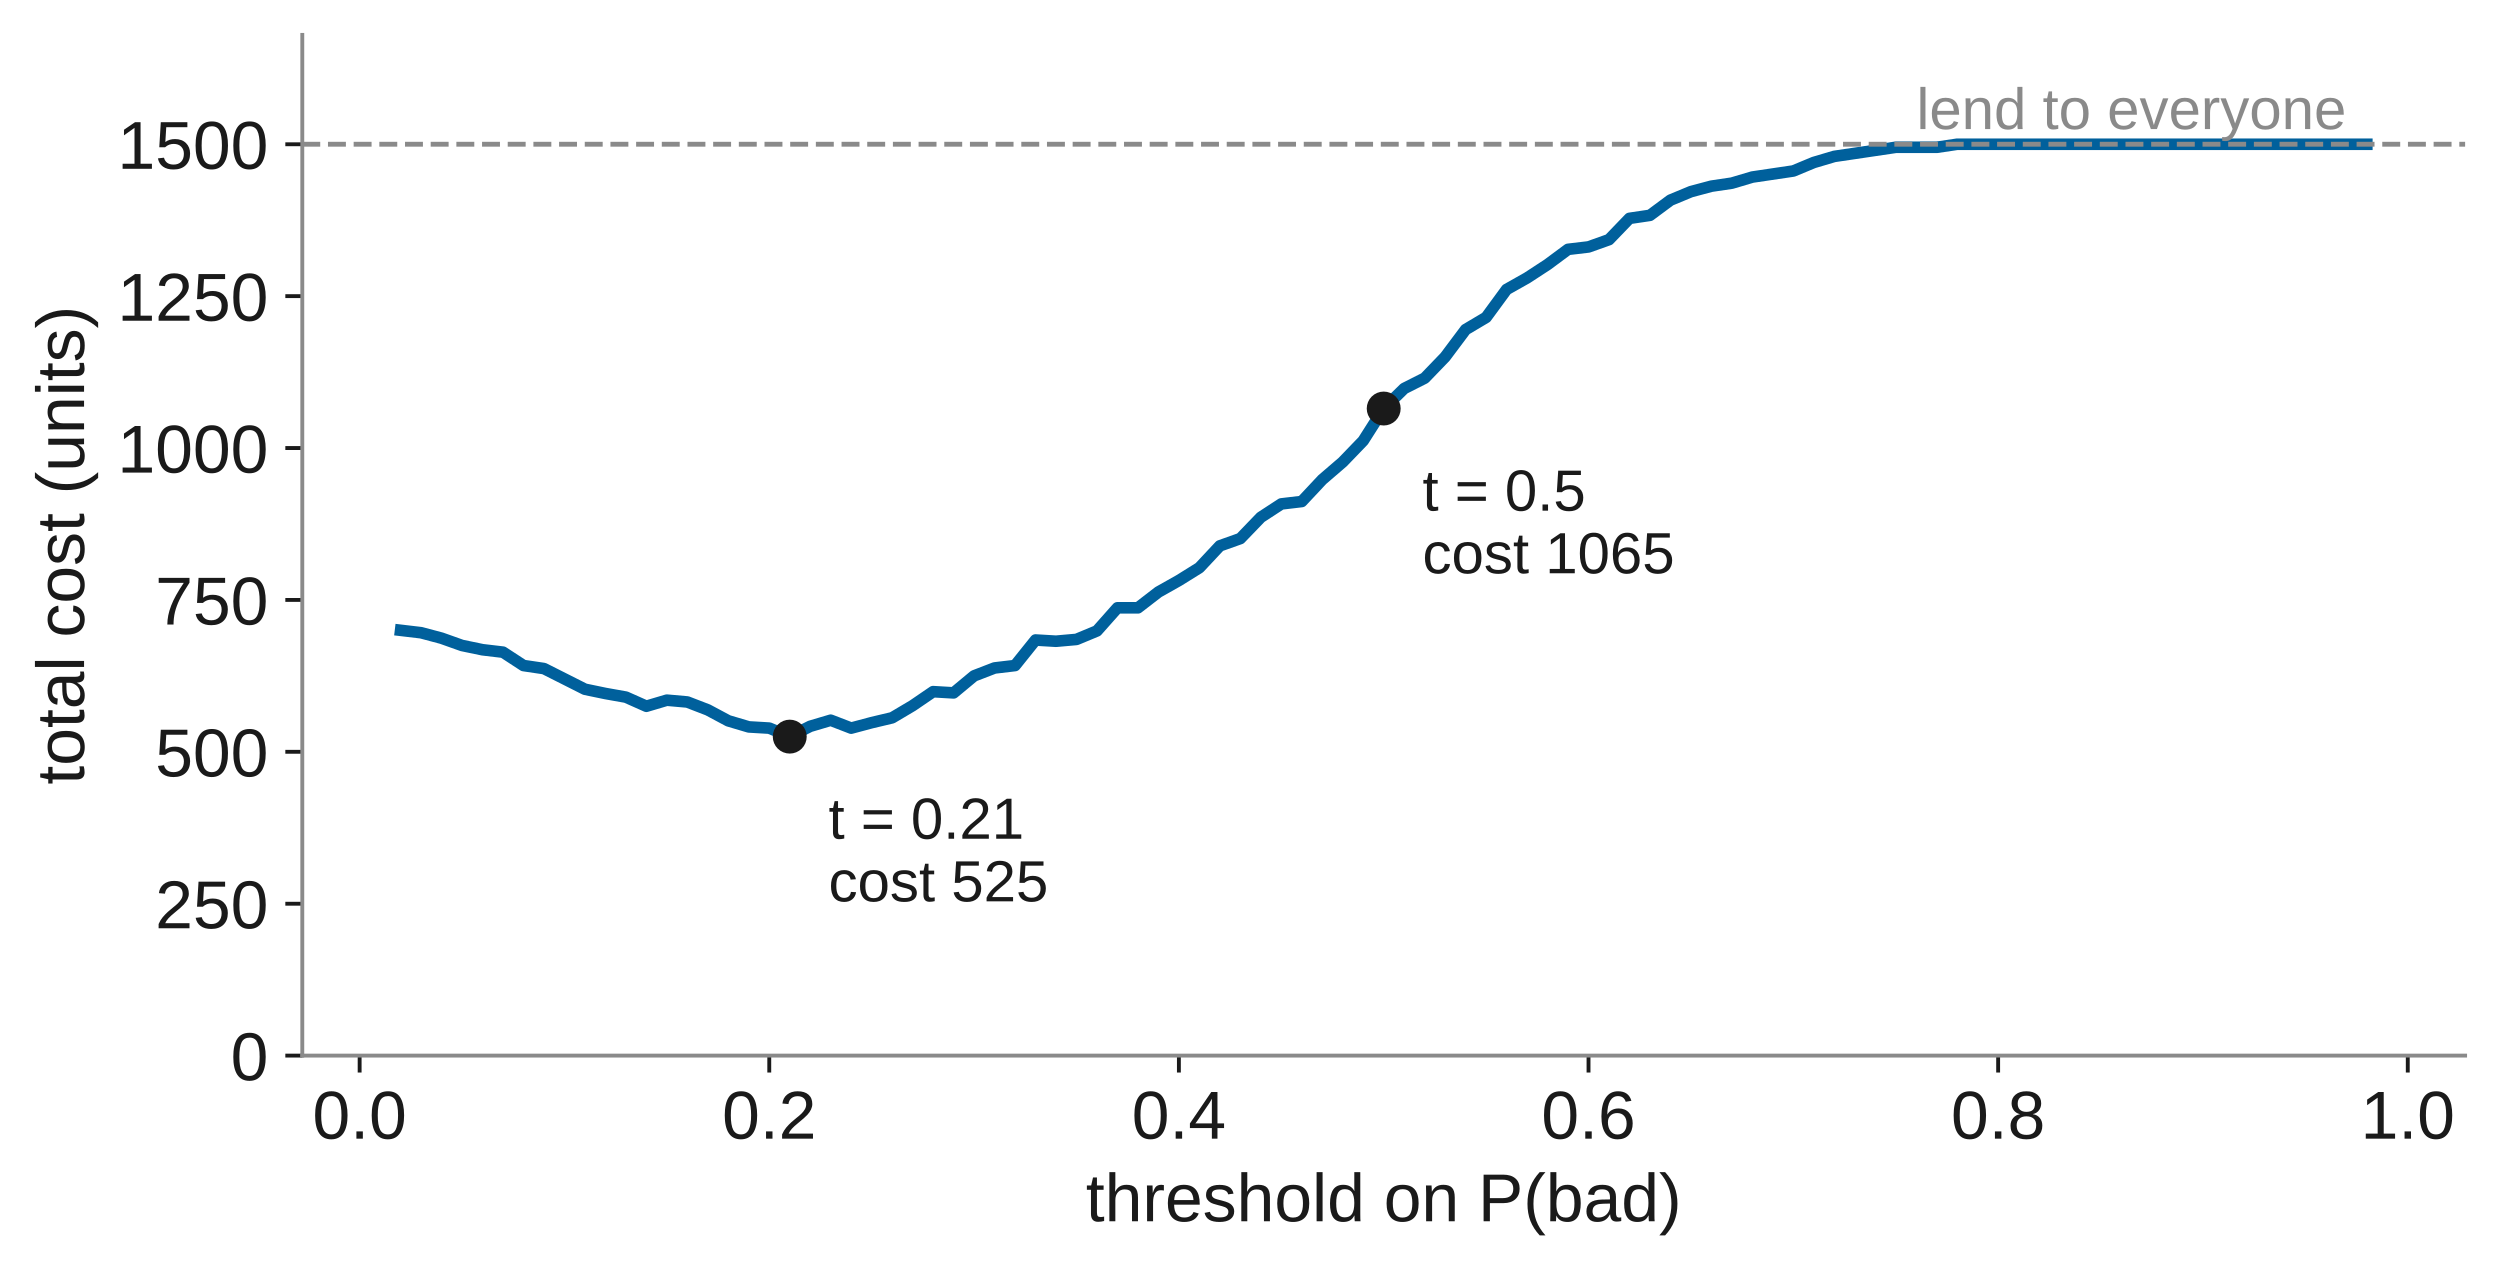
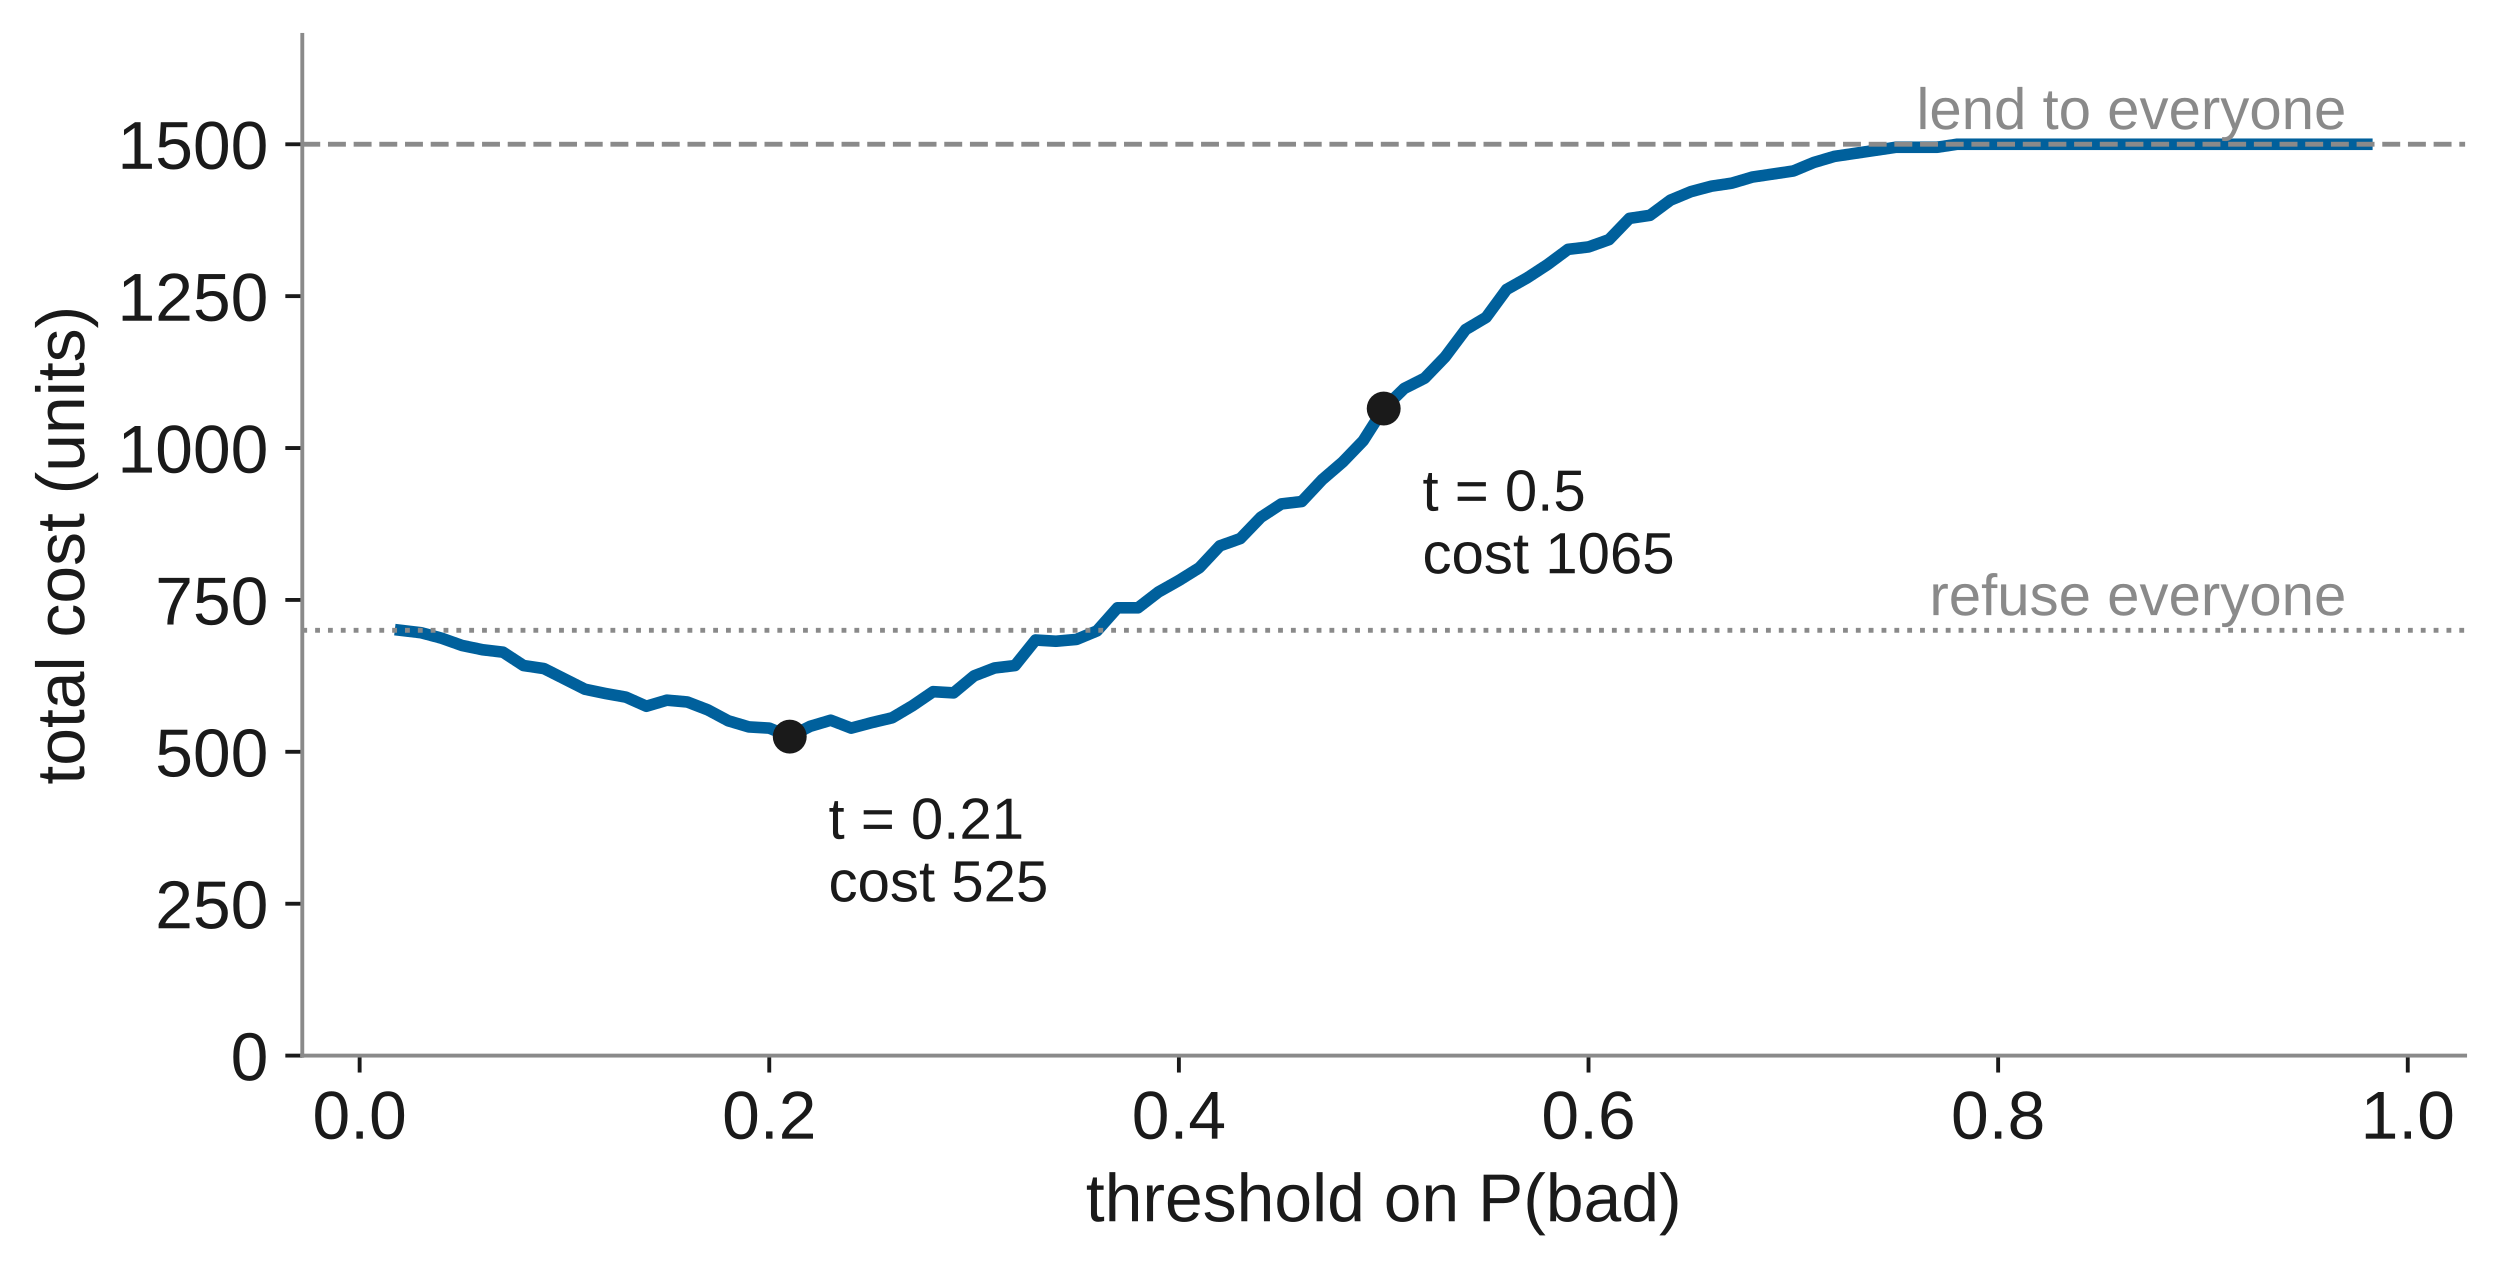
<svg xmlns="http://www.w3.org/2000/svg" xmlns:xlink="http://www.w3.org/1999/xlink" width="515.992pt" height="262.173pt" viewBox="0 0 515.992 262.173" version="1.1">
  <defs>
    <style type="text/css">*{stroke-linejoin: round; stroke-linecap: butt}</style>
  </defs>
  <g id="figure_1">
    <g id="patch_1">
      <path d="M 0 262.173  L 515.992 262.173  L 515.992 0  L 0 0  L 0 262.173  z " style="fill: none" />
    </g>
    <g id="axes_1">
      <g id="patch_2">
        <path d="M 62.392 217.872  L 508.792 217.872  L 508.792 7.2  L 62.392 7.2  L 62.392 217.872  z " style="fill: none" />
      </g>
      <g id="matplotlib.axis_1">
        <g id="xtick_1">
          <g id="line2d_1">
            <defs>
-               <path id="ma052e67132" d="M 0 0  L 0 3.5  " style="stroke: #1a1a1a; stroke-width: 0.8" />
+               <path id="me658e1f91e" d="M 0 0  L 0 3.5  " style="stroke: #1a1a1a; stroke-width: 0.8" />
            </defs>
            <g>
-               <use xlink:href="#ma052e67132" x="74.228" y="217.872" style="fill: #1a1a1a; stroke: #1a1a1a; stroke-width: 0.8" />
+               <use xlink:href="#me658e1f91e" x="74.228" y="217.872" style="fill: #1a1a1a; stroke: #1a1a1a; stroke-width: 0.8" />
            </g>
          </g>
          <g id="text_1">
            <text style="fill: #1a1a1a; font: 14px 'Arimo', 'Liberation Sans', 'Arial', 'DejaVu Sans', sans-serif; text-anchor: middle" x="74.228" y="235.018" transform="rotate(-0 74.22824 235.0176)">0.0</text>
          </g>
        </g>
        <g id="xtick_2">
          <g id="line2d_2">
            <g>
-               <use xlink:href="#ma052e67132" x="158.774" y="217.872" style="fill: #1a1a1a; stroke: #1a1a1a; stroke-width: 0.8" />
+               <use xlink:href="#me658e1f91e" x="158.774" y="217.872" style="fill: #1a1a1a; stroke: #1a1a1a; stroke-width: 0.8" />
            </g>
          </g>
          <g id="text_2">
            <text style="fill: #1a1a1a; font: 14px 'Arimo', 'Liberation Sans', 'Arial', 'DejaVu Sans', sans-serif; text-anchor: middle" x="158.774" y="235.018" transform="rotate(-0 158.7737 235.0176)">0.2</text>
          </g>
        </g>
        <g id="xtick_3">
          <g id="line2d_3">
            <g>
-               <use xlink:href="#ma052e67132" x="243.319" y="217.872" style="fill: #1a1a1a; stroke: #1a1a1a; stroke-width: 0.8" />
+               <use xlink:href="#me658e1f91e" x="243.319" y="217.872" style="fill: #1a1a1a; stroke: #1a1a1a; stroke-width: 0.8" />
            </g>
          </g>
          <g id="text_3">
            <text style="fill: #1a1a1a; font: 14px 'Arimo', 'Liberation Sans', 'Arial', 'DejaVu Sans', sans-serif; text-anchor: middle" x="243.319" y="235.018" transform="rotate(-0 243.3191 235.0176)">0.4</text>
          </g>
        </g>
        <g id="xtick_4">
          <g id="line2d_4">
            <g>
-               <use xlink:href="#ma052e67132" x="327.865" y="217.872" style="fill: #1a1a1a; stroke: #1a1a1a; stroke-width: 0.8" />
+               <use xlink:href="#me658e1f91e" x="327.865" y="217.872" style="fill: #1a1a1a; stroke: #1a1a1a; stroke-width: 0.8" />
            </g>
          </g>
          <g id="text_4">
            <text style="fill: #1a1a1a; font: 14px 'Arimo', 'Liberation Sans', 'Arial', 'DejaVu Sans', sans-serif; text-anchor: middle" x="327.865" y="235.018" transform="rotate(-0 327.8646 235.0176)">0.6</text>
          </g>
        </g>
        <g id="xtick_5">
          <g id="line2d_5">
            <g>
-               <use xlink:href="#ma052e67132" x="412.41" y="217.872" style="fill: #1a1a1a; stroke: #1a1a1a; stroke-width: 0.8" />
+               <use xlink:href="#me658e1f91e" x="412.41" y="217.872" style="fill: #1a1a1a; stroke: #1a1a1a; stroke-width: 0.8" />
            </g>
          </g>
          <g id="text_5">
            <text style="fill: #1a1a1a; font: 14px 'Arimo', 'Liberation Sans', 'Arial', 'DejaVu Sans', sans-serif; text-anchor: middle" x="412.41" y="235.018" transform="rotate(-0 412.4101 235.0176)">0.8</text>
          </g>
        </g>
        <g id="xtick_6">
          <g id="line2d_6">
            <g>
-               <use xlink:href="#ma052e67132" x="496.956" y="217.872" style="fill: #1a1a1a; stroke: #1a1a1a; stroke-width: 0.8" />
+               <use xlink:href="#me658e1f91e" x="496.956" y="217.872" style="fill: #1a1a1a; stroke: #1a1a1a; stroke-width: 0.8" />
            </g>
          </g>
          <g id="text_6">
            <text style="fill: #1a1a1a; font: 14px 'Arimo', 'Liberation Sans', 'Arial', 'DejaVu Sans', sans-serif; text-anchor: middle" x="496.956" y="235.018" transform="rotate(-0 496.9555 235.0176)">1.0</text>
          </g>
        </g>
        <g id="text_7">
          <text style="fill: #1a1a1a; font: 14px 'Arimo', 'Liberation Sans', 'Arial', 'DejaVu Sans', sans-serif; text-anchor: middle" x="285.592" y="252.068" transform="rotate(-0 285.5919 252.0683)">threshold on P(bad)</text>
        </g>
      </g>
      <g id="matplotlib.axis_2">
        <g id="ytick_1">
          <g id="line2d_7">
            <defs>
-               <path id="me351d7bdf4" d="M 0 0  L -3.5 0  " style="stroke: #1a1a1a; stroke-width: 0.8" />
+               <path id="m560ce53495" d="M 0 0  L -3.5 0  " style="stroke: #1a1a1a; stroke-width: 0.8" />
            </defs>
            <g>
-               <use xlink:href="#me351d7bdf4" x="62.392" y="217.872" style="fill: #1a1a1a; stroke: #1a1a1a; stroke-width: 0.8" />
+               <use xlink:href="#m560ce53495" x="62.392" y="217.872" style="fill: #1a1a1a; stroke: #1a1a1a; stroke-width: 0.8" />
            </g>
          </g>
          <g id="text_8">
            <text style="fill: #1a1a1a; font: 14px 'Arimo', 'Liberation Sans', 'Arial', 'DejaVu Sans', sans-serif; text-anchor: end" x="55.392" y="222.945" transform="rotate(-0 55.39187 222.9448)">0</text>
          </g>
        </g>
        <g id="ytick_2">
          <g id="line2d_8">
            <g>
-               <use xlink:href="#me351d7bdf4" x="62.392" y="186.522" style="fill: #1a1a1a; stroke: #1a1a1a; stroke-width: 0.8" />
+               <use xlink:href="#m560ce53495" x="62.392" y="186.522" style="fill: #1a1a1a; stroke: #1a1a1a; stroke-width: 0.8" />
            </g>
          </g>
          <g id="text_9">
            <text style="fill: #1a1a1a; font: 14px 'Arimo', 'Liberation Sans', 'Arial', 'DejaVu Sans', sans-serif; text-anchor: end" x="55.392" y="191.595" transform="rotate(-0 55.39187 191.5948)">250</text>
          </g>
        </g>
        <g id="ytick_3">
          <g id="line2d_9">
            <g>
-               <use xlink:href="#me351d7bdf4" x="62.392" y="155.172" style="fill: #1a1a1a; stroke: #1a1a1a; stroke-width: 0.8" />
+               <use xlink:href="#m560ce53495" x="62.392" y="155.172" style="fill: #1a1a1a; stroke: #1a1a1a; stroke-width: 0.8" />
            </g>
          </g>
          <g id="text_10">
            <text style="fill: #1a1a1a; font: 14px 'Arimo', 'Liberation Sans', 'Arial', 'DejaVu Sans', sans-serif; text-anchor: end" x="55.392" y="160.245" transform="rotate(-0 55.39187 160.2448)">500</text>
          </g>
        </g>
        <g id="ytick_4">
          <g id="line2d_10">
            <g>
-               <use xlink:href="#me351d7bdf4" x="62.392" y="123.822" style="fill: #1a1a1a; stroke: #1a1a1a; stroke-width: 0.8" />
+               <use xlink:href="#m560ce53495" x="62.392" y="123.822" style="fill: #1a1a1a; stroke: #1a1a1a; stroke-width: 0.8" />
            </g>
          </g>
          <g id="text_11">
            <text style="fill: #1a1a1a; font: 14px 'Arimo', 'Liberation Sans', 'Arial', 'DejaVu Sans', sans-serif; text-anchor: end" x="55.392" y="128.895" transform="rotate(-0 55.39187 128.8948)">750</text>
          </g>
        </g>
        <g id="ytick_5">
          <g id="line2d_11">
            <g>
-               <use xlink:href="#me351d7bdf4" x="62.392" y="92.472" style="fill: #1a1a1a; stroke: #1a1a1a; stroke-width: 0.8" />
+               <use xlink:href="#m560ce53495" x="62.392" y="92.472" style="fill: #1a1a1a; stroke: #1a1a1a; stroke-width: 0.8" />
            </g>
          </g>
          <g id="text_12">
            <text style="fill: #1a1a1a; font: 14px 'Arimo', 'Liberation Sans', 'Arial', 'DejaVu Sans', sans-serif; text-anchor: end" x="55.392" y="97.545" transform="rotate(-0 55.39187 97.54481)">1000</text>
          </g>
        </g>
        <g id="ytick_6">
          <g id="line2d_12">
            <g>
-               <use xlink:href="#me351d7bdf4" x="62.392" y="61.122" style="fill: #1a1a1a; stroke: #1a1a1a; stroke-width: 0.8" />
+               <use xlink:href="#m560ce53495" x="62.392" y="61.122" style="fill: #1a1a1a; stroke: #1a1a1a; stroke-width: 0.8" />
            </g>
          </g>
          <g id="text_13">
            <text style="fill: #1a1a1a; font: 14px 'Arimo', 'Liberation Sans', 'Arial', 'DejaVu Sans', sans-serif; text-anchor: end" x="55.392" y="66.195" transform="rotate(-0 55.39187 66.19481)">1250</text>
          </g>
        </g>
        <g id="ytick_7">
          <g id="line2d_13">
            <g>
-               <use xlink:href="#me351d7bdf4" x="62.392" y="29.772" style="fill: #1a1a1a; stroke: #1a1a1a; stroke-width: 0.8" />
+               <use xlink:href="#m560ce53495" x="62.392" y="29.772" style="fill: #1a1a1a; stroke: #1a1a1a; stroke-width: 0.8" />
            </g>
          </g>
          <g id="text_14">
            <text style="fill: #1a1a1a; font: 14px 'Arimo', 'Liberation Sans', 'Arial', 'DejaVu Sans', sans-serif; text-anchor: end" x="55.392" y="34.845" transform="rotate(-0 55.39187 34.84481)">1500</text>
          </g>
        </g>
        <g id="text_15">
          <text style="fill: #1a1a1a; font: 14px 'Arimo', 'Liberation Sans', 'Arial', 'DejaVu Sans', sans-serif; text-anchor: middle" x="17.346" y="112.536" transform="rotate(-90 17.34562 112.536)">total cost (units)</text>
        </g>
      </g>
      <g id="line2d_14">
-         <path d="M 82.683 130.092  L 86.91 130.594  L 91.137 131.722  L 95.365 133.227  L 99.592 134.105  L 103.819 134.606  L 108.046 137.365  L 112.274 137.992  L 116.501 140.124  L 120.728 142.256  L 124.956 143.134  L 129.183 143.886  L 133.41 145.767  L 137.637 144.513  L 141.865 144.889  L 146.092 146.519  L 150.319 148.777  L 154.546 150.031  L 158.774 150.281  L 163.001 152.037  L 167.228 149.905  L 171.456 148.651  L 175.683 150.281  L 179.91 149.153  L 184.137 148.15  L 188.365 145.642  L 192.592 142.757  L 196.819 143.008  L 201.046 139.497  L 205.274 137.867  L 209.501 137.365  L 213.728 132.098  L 217.956 132.349  L 222.183 131.973  L 226.41 130.217  L 230.637 125.452  L 234.865 125.452  L 239.092 122.192  L 243.319 119.809  L 247.546 117.176  L 251.774 112.661  L 256.001 111.157  L 260.228 106.768  L 264.456 104.009  L 268.683 103.507  L 272.91 98.993  L 277.137 95.356  L 281.365 90.967  L 285.592 84.321  L 289.819 80.183  L 294.046 78.051  L 298.274 73.662  L 302.501 68.019  L 306.728 65.511  L 310.956 59.743  L 315.183 57.36  L 319.41 54.601  L 323.637 51.466  L 327.865 50.965  L 332.092 49.46  L 336.319 45.071  L 340.546 44.444  L 344.774 41.309  L 349.001 39.553  L 353.228 38.425  L 357.456 37.798  L 361.683 36.544  L 365.91 35.917  L 370.137 35.29  L 374.365 33.534  L 378.592 32.28  L 382.819 31.653  L 387.046 31.026  L 391.274 30.399  L 395.501 30.399  L 399.728 30.399  L 403.956 29.772  L 408.183 29.772  L 412.41 29.772  L 416.637 29.772  L 420.865 29.772  L 425.092 29.772  L 429.319 29.772  L 433.546 29.772  L 437.774 29.772  L 442.001 29.772  L 446.228 29.772  L 450.456 29.772  L 454.683 29.772  L 458.91 29.772  L 463.137 29.772  L 467.365 29.772  L 471.592 29.772  L 475.819 29.772  L 480.046 29.772  L 484.274 29.772  L 488.501 29.772  " clip-path="url(#p24b6f2837c)" style="fill: none; stroke: #00609c; stroke-width: 2.4; stroke-linecap: square" />
+         <path d="M 82.683 130.092  L 86.91 130.594  L 91.137 131.722  L 95.365 133.227  L 99.592 134.105  L 103.819 134.606  L 108.046 137.365  L 112.274 137.992  L 116.501 140.124  L 120.728 142.256  L 124.956 143.134  L 129.183 143.886  L 133.41 145.767  L 137.637 144.513  L 141.865 144.889  L 146.092 146.519  L 150.319 148.777  L 154.546 150.031  L 158.774 150.281  L 163.001 152.037  L 167.228 149.905  L 171.456 148.651  L 175.683 150.281  L 179.91 149.153  L 184.137 148.15  L 188.365 145.642  L 192.592 142.757  L 196.819 143.008  L 201.046 139.497  L 205.274 137.867  L 209.501 137.365  L 213.728 132.098  L 217.956 132.349  L 222.183 131.973  L 226.41 130.217  L 230.637 125.452  L 234.865 125.452  L 239.092 122.192  L 243.319 119.809  L 247.546 117.176  L 251.774 112.661  L 256.001 111.157  L 260.228 106.768  L 264.456 104.009  L 268.683 103.507  L 272.91 98.993  L 277.137 95.356  L 281.365 90.967  L 285.592 84.321  L 289.819 80.183  L 294.046 78.051  L 298.274 73.662  L 302.501 68.019  L 306.728 65.511  L 310.956 59.743  L 315.183 57.36  L 319.41 54.601  L 323.637 51.466  L 327.865 50.965  L 332.092 49.46  L 336.319 45.071  L 340.546 44.444  L 344.774 41.309  L 349.001 39.553  L 353.228 38.425  L 357.456 37.798  L 361.683 36.544  L 365.91 35.917  L 370.137 35.29  L 374.365 33.534  L 378.592 32.28  L 382.819 31.653  L 387.046 31.026  L 391.274 30.399  L 395.501 30.399  L 399.728 30.399  L 403.956 29.772  L 408.183 29.772  L 412.41 29.772  L 416.637 29.772  L 420.865 29.772  L 425.092 29.772  L 429.319 29.772  L 433.546 29.772  L 437.774 29.772  L 442.001 29.772  L 446.228 29.772  L 450.456 29.772  L 454.683 29.772  L 458.91 29.772  L 463.137 29.772  L 467.365 29.772  L 471.592 29.772  L 475.819 29.772  L 480.046 29.772  L 484.274 29.772  L 488.501 29.772  " clip-path="url(#p763da934c6)" style="fill: none; stroke: #00609c; stroke-width: 2.4; stroke-linecap: square" />
      </g>
      <g id="line2d_15">
-         <path d="M 62.392 29.772  L 508.792 29.772  " clip-path="url(#p24b6f2837c)" style="fill: none; stroke-dasharray: 3.7,1.6; stroke-dashoffset: 0; stroke: #8a8a8a" />
+         <path d="M 62.392 29.772  L 508.792 29.772  " clip-path="url(#p763da934c6)" style="fill: none; stroke-dasharray: 3.7,1.6; stroke-dashoffset: 0; stroke: #8a8a8a" />
      </g>
      <g id="line2d_16">
+         <path d="M 62.392 130.092  L 508.792 130.092  " clip-path="url(#p763da934c6)" style="fill: none; stroke-dasharray: 1,1.65; stroke-dashoffset: 0; stroke: #8a8a8a" />
+       </g>
+       <g id="line2d_17">
        <defs>
-           <path id="m6043dc5411" d="M 0 3  C 0.796 3 1.559 2.684 2.121 2.121  C 2.684 1.559 3 0.796 3 0  C 3 -0.796 2.684 -1.559 2.121 -2.121  C 1.559 -2.684 0.796 -3 0 -3  C -0.796 -3 -1.559 -2.684 -2.121 -2.121  C -2.684 -1.559 -3 -0.796 -3 0  C -3 0.796 -2.684 1.559 -2.121 2.121  C -1.559 2.684 -0.796 3 0 3  z " style="stroke: #1a1a1a" />
+           <path id="me4865d22fe" d="M 0 3  C 0.796 3 1.559 2.684 2.121 2.121  C 2.684 1.559 3 0.796 3 0  C 3 -0.796 2.684 -1.559 2.121 -2.121  C 1.559 -2.684 0.796 -3 0 -3  C -0.796 -3 -1.559 -2.684 -2.121 -2.121  C -2.684 -1.559 -3 -0.796 -3 0  C -3 0.796 -2.684 1.559 -2.121 2.121  C -1.559 2.684 -0.796 3 0 3  z " style="stroke: #1a1a1a" />
        </defs>
-         <g clip-path="url(#p24b6f2837c)">
-           <use xlink:href="#m6043dc5411" x="285.592" y="84.321" style="fill: #1a1a1a; stroke: #1a1a1a" />
-         </g>
-       </g>
-       <g id="line2d_17">
-         <g clip-path="url(#p24b6f2837c)">
-           <use xlink:href="#m6043dc5411" x="163.001" y="152.037" style="fill: #1a1a1a; stroke: #1a1a1a" />
+         <g clip-path="url(#p763da934c6)">
+           <use xlink:href="#me4865d22fe" x="285.592" y="84.321" style="fill: #1a1a1a; stroke: #1a1a1a" />
+         </g>
+       </g>
+       <g id="line2d_18">
+         <g clip-path="url(#p763da934c6)">
+           <use xlink:href="#me4865d22fe" x="163.001" y="152.037" style="fill: #1a1a1a; stroke: #1a1a1a" />
        </g>
      </g>
      <g id="patch_3">
        <path d="M 62.392 217.872  L 62.392 7.2  " style="fill: none; stroke: #8a8a8a; stroke-width: 0.8; stroke-linejoin: miter; stroke-linecap: square" />
      </g>
      <g id="patch_4">
        <path d="M 62.392 217.872  L 508.792 217.872  " style="fill: none; stroke: #8a8a8a; stroke-width: 0.8; stroke-linejoin: miter; stroke-linecap: square" />
      </g>
      <g id="text_16">
        <text style="fill: #8a8a8a; font: 12px 'Arimo', 'Liberation Sans', 'Arial', 'DejaVu Sans', sans-serif; text-anchor: end" x="484.274" y="26.637" transform="rotate(-0 484.2737 26.637)">lend to everyone</text>
      </g>
      <g id="text_17">
+         <text style="fill: #8a8a8a; font: 12px 'Arimo', 'Liberation Sans', 'Arial', 'DejaVu Sans', sans-serif; text-anchor: end" x="484.274" y="126.957" transform="rotate(-0 484.2737 126.957)">refuse everyone</text>
+       </g>
+       <g id="text_18">
        <text style="fill: #1a1a1a; font: 12px 'Arimo', 'Liberation Sans', 'Arial', 'DejaVu Sans', sans-serif" transform="translate(293.5919 105.3955)">t = 0.5</text>
        <text style="fill: #1a1a1a; font: 12px 'Arimo', 'Liberation Sans', 'Arial', 'DejaVu Sans', sans-serif" transform="translate(293.5919 118.321)">cost 1065</text>
      </g>
-       <g id="text_18">
+       <g id="text_19">
        <text style="fill: #1a1a1a; font: 12px 'Arimo', 'Liberation Sans', 'Arial', 'DejaVu Sans', sans-serif" transform="translate(171.001 173.1115)">t = 0.21</text>
        <text style="fill: #1a1a1a; font: 12px 'Arimo', 'Liberation Sans', 'Arial', 'DejaVu Sans', sans-serif" transform="translate(171.001 186.037)">cost 525</text>
      </g>
    </g>
  </g>
  <defs>
-     <clipPath id="p24b6f2837c">
+     <clipPath id="p763da934c6">
      <rect x="62.392" y="7.2" width="446.4" height="210.672" />
    </clipPath>
  </defs>
</svg>
